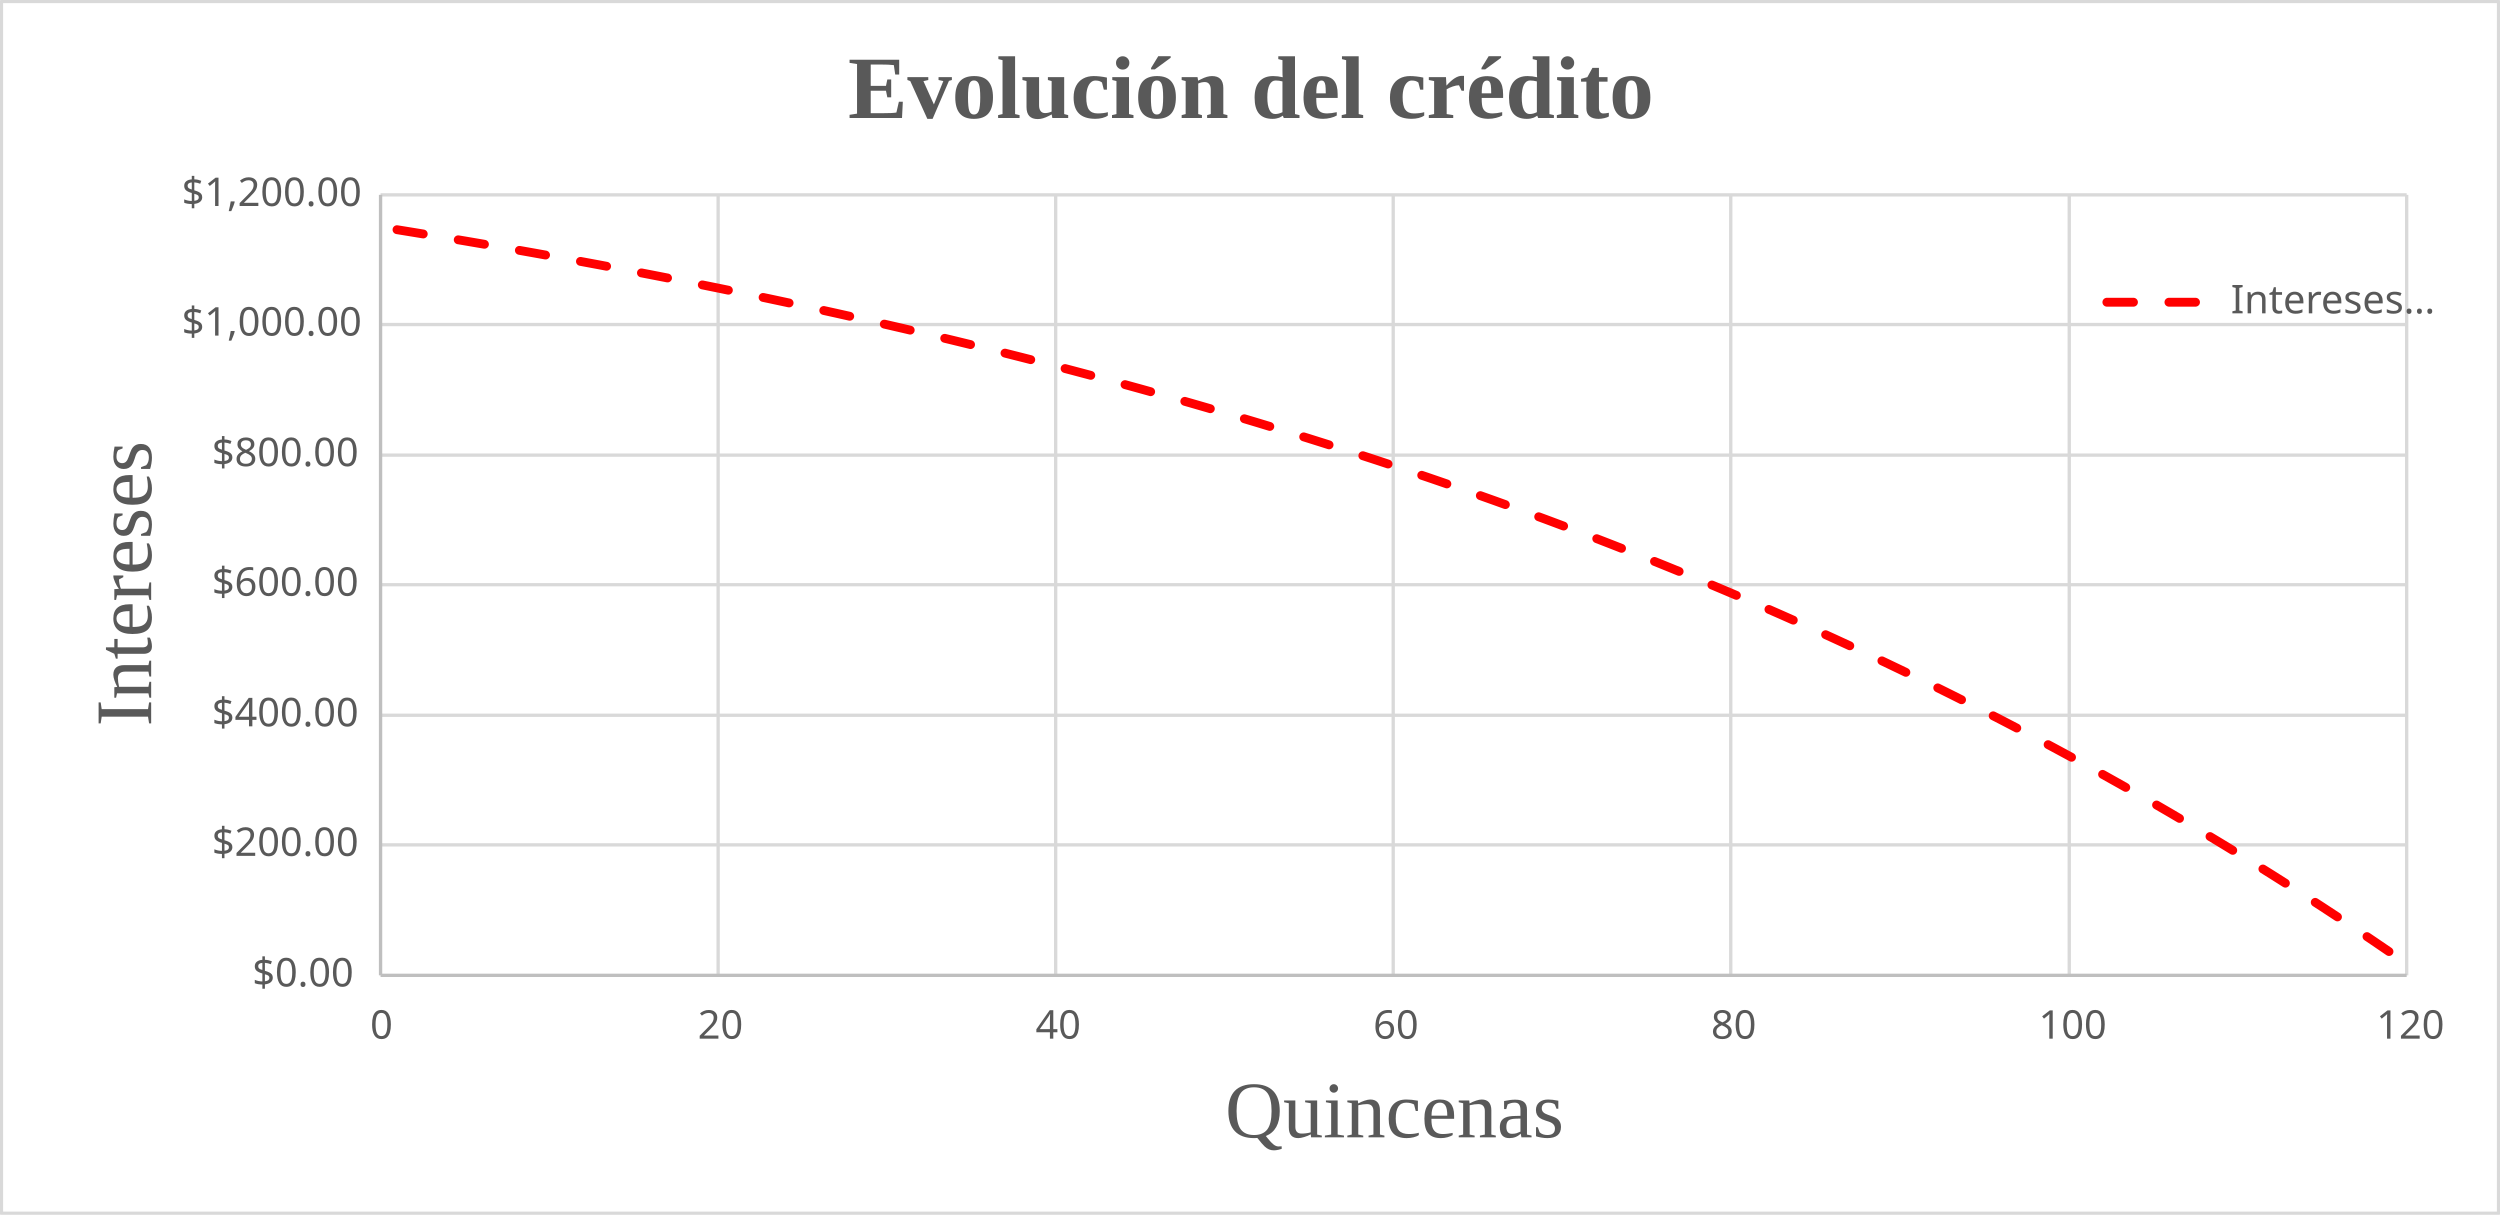
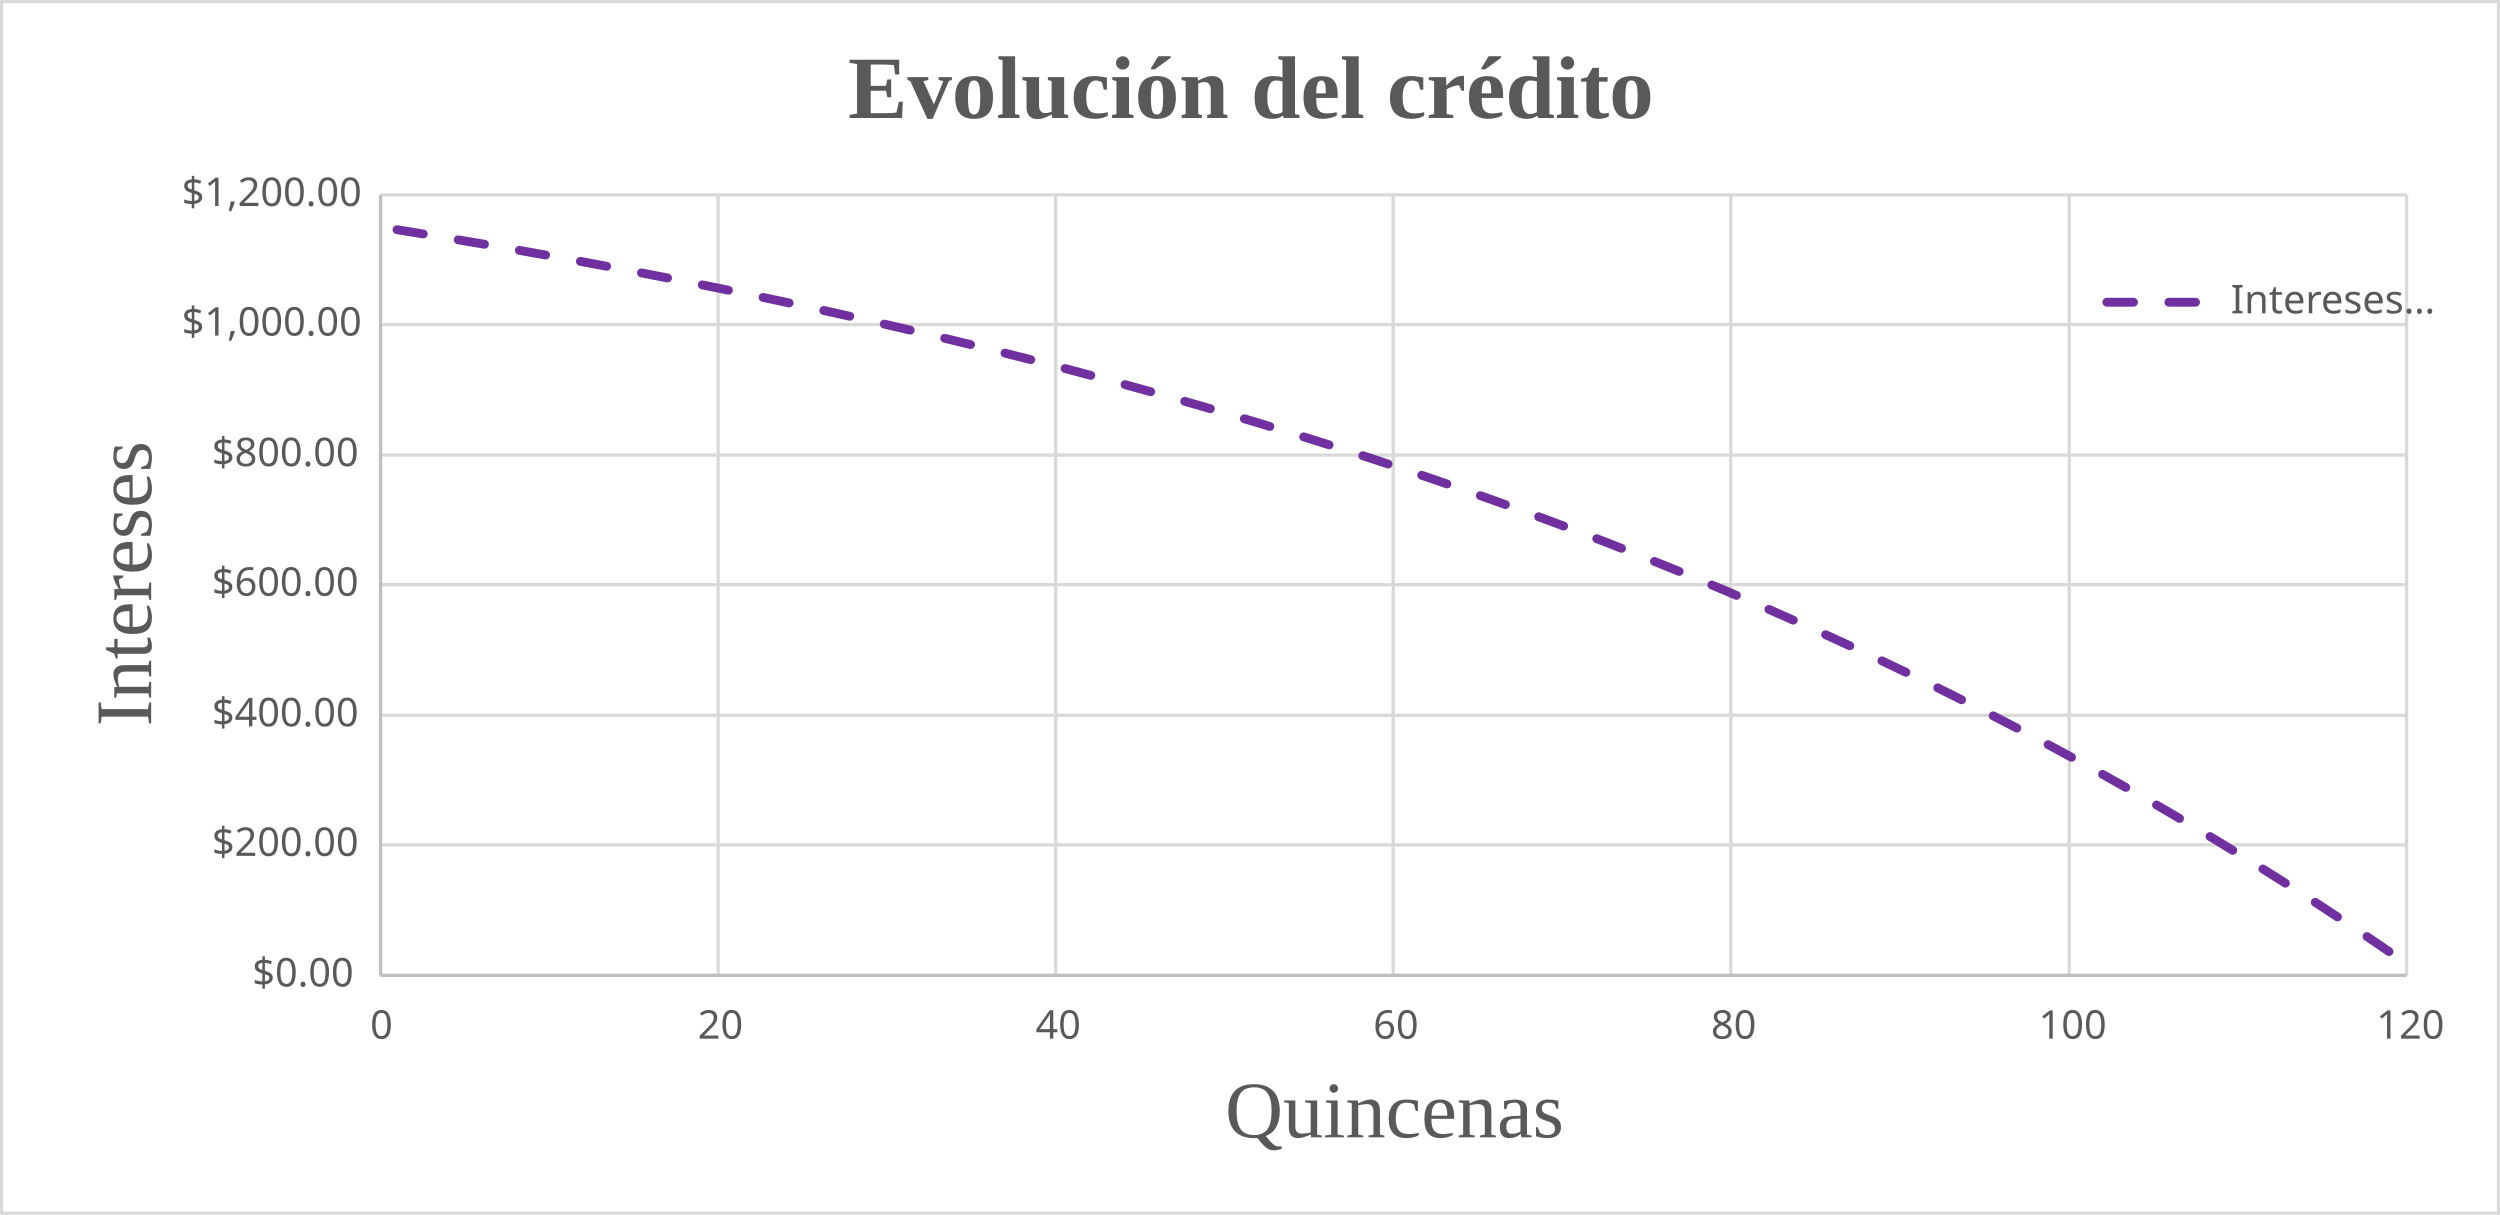
<svg xmlns="http://www.w3.org/2000/svg" width="2585" height="1256" overflow="hidden">
  <defs>
    <clipPath id="clip0">
      <rect x="864" y="1853" width="2585" height="1256" />
    </clipPath>
    <clipPath id="clip1">
      <rect x="865" y="1854" width="2581" height="1253" />
    </clipPath>
    <clipPath id="clip2">
      <rect x="865" y="1854" width="2581" height="1253" />
    </clipPath>
    <clipPath id="clip3">
      <rect x="865" y="1854" width="2581" height="1253" />
    </clipPath>
    <clipPath id="clip4">
      <rect x="865" y="1854" width="2581" height="1253" />
    </clipPath>
    <clipPath id="clip5">
      <rect x="1257" y="2054" width="2098" height="810" />
    </clipPath>
    <clipPath id="clip6">
      <rect x="865" y="1854" width="2581" height="1253" />
    </clipPath>
    <clipPath id="clip7">
      <rect x="865" y="1854" width="2581" height="1253" />
    </clipPath>
    <clipPath id="clip8">
      <rect x="865" y="1854" width="2581" height="1253" />
    </clipPath>
    <clipPath id="clip9">
      <rect x="865" y="1854" width="2581" height="1253" />
    </clipPath>
    <clipPath id="clip10">
      <rect x="865" y="1854" width="2581" height="1253" />
    </clipPath>
    <clipPath id="clip11">
      <rect x="865" y="1854" width="2581" height="1253" />
    </clipPath>
    <clipPath id="clip12">
      <rect x="865" y="1854" width="2581" height="1253" />
    </clipPath>
    <clipPath id="clip13">
      <rect x="865" y="1854" width="2581" height="1253" />
    </clipPath>
    <clipPath id="clip14">
      <rect x="865" y="1854" width="2581" height="1253" />
    </clipPath>
    <clipPath id="clip15">
      <rect x="865" y="1854" width="2581" height="1253" />
    </clipPath>
    <clipPath id="clip16">
      <rect x="865" y="1854" width="2581" height="1253" />
    </clipPath>
    <clipPath id="clip17">
      <rect x="865" y="1854" width="2581" height="1253" />
    </clipPath>
    <clipPath id="clip18">
      <rect x="865" y="1854" width="2581" height="1253" />
    </clipPath>
    <clipPath id="clip19">
      <rect x="865" y="1854" width="2581" height="1253" />
    </clipPath>
    <clipPath id="clip20">
      <rect x="865" y="1854" width="2581" height="1253" />
    </clipPath>
    <clipPath id="clip21">
      <rect x="865" y="1854" width="2581" height="1253" />
    </clipPath>
    <clipPath id="clip22">
      <rect x="865" y="1854" width="2581" height="1253" />
    </clipPath>
    <clipPath id="clip23">
      <rect x="865" y="1854" width="2581" height="1253" />
    </clipPath>
    <clipPath id="clip24">
      <rect x="865" y="1854" width="2581" height="1253" />
    </clipPath>
  </defs>
  <g clip-path="url(#clip0)" transform="translate(-864 -1853)">
    <rect x="865" y="1854" width="2582" height="1253" fill="#FFFFFF" />
    <g clip-path="url(#clip1)">
      <path d="M1257.5 2726.59 3352.5 2726.59M1257.5 2592.59 3352.5 2592.59M1257.5 2457.58 3352.5 2457.58M1257.5 2323.58 3352.5 2323.58M1257.5 2188.57 3352.5 2188.57M1257.5 2054.5 3352.5 2054.5" stroke="#D9D9D9" stroke-width="3.438" stroke-linejoin="round" stroke-miterlimit="10" fill="none" />
    </g>
    <g clip-path="url(#clip2)">
      <path d="M1606.55 2054.5 1606.55 2861.5M1955.56 2054.5 1955.56 2861.5M2304.58 2054.5 2304.58 2861.5M2653.59 2054.5 2653.59 2861.5M3003.6 2054.5 3003.6 2861.5M3352.5 2054.5 3352.5 2861.5" stroke="#D9D9D9" stroke-width="3.438" stroke-linejoin="round" stroke-miterlimit="10" fill="none" />
    </g>
    <g clip-path="url(#clip3)">
      <path d="M0 0 0 807" stroke="#BFBFBF" stroke-width="3.438" stroke-linejoin="round" stroke-miterlimit="10" fill="none" fill-rule="evenodd" transform="matrix(1 0 0 -1 1257.5 2861.5)" />
    </g>
    <g clip-path="url(#clip4)">
      <path d="M1257.5 2861.5 3352.5 2861.5" stroke="#BFBFBF" stroke-width="3.438" stroke-linejoin="round" stroke-miterlimit="10" fill="none" fill-rule="evenodd" />
    </g>
    <g clip-path="url(#clip5)">
-       <path d="M1274.5 2090.5C1280.32 2091.45 1286.14 2092.39 1291.96 2093.34 1297.78 2094.29 1303.6 2095.25 1309.42 2096.21 1315.24 2097.17 1321.07 2098.14 1326.89 2099.12 1332.71 2100.09 1338.53 2101.08 1344.35 2102.06 1350.17 2103.05 1355.99 2104.04 1361.81 2105.04 1367.63 2106.04 1373.45 2107.05 1379.27 2108.06 1385.09 2109.07 1390.91 2110.09 1396.74 2111.12 1402.56 2112.14 1408.38 2113.17 1414.2 2114.21 1420.02 2115.25 1425.84 2116.29 1431.66 2117.34 1437.48 2118.39 1443.3 2119.44 1449.12 2120.51 1454.94 2121.57 1460.76 2122.64 1466.58 2123.72 1472.4 2124.79 1478.23 2125.87 1484.05 2126.96 1489.87 2128.05 1495.69 2129.15 1501.51 2130.25 1507.33 2131.35 1513.15 2132.46 1518.97 2133.58 1524.79 2134.69 1530.61 2135.82 1536.43 2136.95 1542.25 2138.08 1548.07 2139.21 1553.9 2140.36 1559.72 2141.5 1565.54 2142.65 1571.36 2143.81 1577.18 2144.97 1583 2146.13 1588.82 2147.31 1594.64 2148.48 1600.46 2149.66 1606.28 2150.84 1612.1 2152.03 1617.92 2153.22 1623.74 2154.43 1629.56 2155.63 1635.39 2156.84 1641.21 2158.05 1647.03 2159.27 1652.85 2160.49 1658.67 2161.72 1664.49 2162.95 1670.31 2164.19 1676.13 2165.44 1681.95 2166.68 1687.77 2167.94 1693.59 2169.2 1699.41 2170.46 1705.23 2171.73 1711.05 2173.01 1716.88 2174.29 1722.7 2175.57 1728.52 2176.86 1734.34 2178.16 1740.16 2179.46 1745.98 2180.77 1751.8 2182.07 1757.62 2183.39 1763.44 2184.72 1769.26 2186.04 1775.08 2187.37 1780.9 2188.72 1786.72 2190.06 1792.54 2191.41 1798.37 2192.76 1804.19 2194.12 1810.01 2195.49 1815.83 2196.86 1821.65 2198.24 1827.47 2199.62 1833.29 2201.01 1839.11 2202.4 1844.93 2203.8 1850.75 2205.21 1856.57 2206.62 1862.39 2208.04 1868.21 2209.46 1874.03 2210.89 1879.86 2212.32 1885.68 2213.77 1891.5 2215.21 1897.32 2216.66 1903.14 2218.13 1908.96 2219.59 1914.78 2221.06 1920.6 2222.54 1926.42 2224.02 1932.24 2225.5 1938.06 2227 1943.88 2228.5 1949.7 2230.01 1955.53 2231.52 1961.35 2233.04 1967.17 2234.56 1972.99 2236.1 1978.81 2237.63 1984.63 2239.18 1990.45 2240.73 1996.27 2242.28 2002.09 2243.85 2007.91 2245.42 2013.73 2246.99 2019.55 2248.58 2025.37 2250.17 2031.19 2251.76 2037.02 2253.36 2042.84 2254.97 2048.66 2256.59 2054.48 2258.21 2060.3 2259.84 2066.12 2261.47 2071.94 2263.11 2077.76 2264.77 2083.58 2266.42 2089.4 2268.08 2095.22 2269.75 2101.04 2271.42 2106.86 2273.11 2112.69 2274.8 2118.51 2276.49 2124.33 2278.19 2130.15 2279.91 2135.97 2281.62 2141.79 2283.35 2147.61 2285.08 2153.43 2286.82 2159.25 2288.56 2165.07 2290.32 2170.89 2292.07 2176.71 2293.84 2182.53 2295.62 2188.35 2297.4 2194.18 2299.18 2200 2300.98 2205.82 2302.78 2211.64 2304.59 2217.46 2306.42 2223.28 2308.24 2229.1 2310.07 2234.92 2311.92 2240.74 2313.76 2246.56 2315.62 2252.38 2317.48 2258.2 2319.35 2264.02 2321.23 2269.84 2323.12 2275.67 2325.01 2281.49 2326.91 2287.31 2328.82 2293.13 2330.74 2298.95 2332.66 2304.77 2334.6 2310.59 2336.54 2316.41 2338.48 2322.23 2340.45 2328.05 2342.41 2333.87 2344.38 2339.69 2346.36 2345.51 2348.35 2351.33 2350.35 2357.16 2352.36 2362.98 2354.36 2368.8 2356.39 2374.62 2358.42 2380.44 2360.46 2386.26 2362.5 2392.08 2364.56 2397.9 2366.62 2403.72 2368.69 2409.54 2370.78 2415.36 2372.86 2421.18 2374.96 2427 2377.07 2432.82 2379.18 2438.65 2381.3 2444.47 2383.44 2450.29 2385.58 2456.11 2387.73 2461.93 2389.89 2467.75 2392.05 2473.57 2394.23 2479.39 2396.42 2485.21 2398.61 2491.03 2400.81 2496.85 2403.03 2502.67 2405.24 2508.49 2407.47 2514.32 2409.72 2520.14 2411.96 2525.96 2414.22 2531.78 2416.49 2537.6 2418.76 2543.42 2421.04 2549.24 2423.34 2555.06 2425.64 2560.88 2427.96 2566.7 2430.28 2572.52 2432.61 2578.34 2434.95 2584.16 2437.31 2589.98 2439.67 2595.81 2442.04 2601.63 2444.42 2607.45 2446.81 2613.27 2449.21 2619.09 2451.62 2624.91 2454.04 2630.73 2456.47 2636.55 2458.91 2642.37 2461.36 2648.19 2463.82 2654.01 2466.29 2659.83 2468.76 2665.65 2471.25 2671.48 2473.76 2677.3 2476.27 2683.12 2478.79 2688.94 2481.32 2694.76 2483.86 2700.58 2486.41 2706.4 2488.98 2712.22 2491.54 2718.04 2494.13 2723.86 2496.73 2729.68 2499.32 2735.5 2501.94 2741.32 2504.57 2747.14 2507.2 2752.97 2509.85 2758.79 2512.51 2764.61 2515.18 2770.43 2517.86 2776.25 2520.55 2782.07 2523.25 2787.89 2525.96 2793.71 2528.69 2799.53 2531.42 2805.35 2534.17 2811.17 2536.93 2816.99 2539.69 2822.81 2542.47 2828.63 2545.27 2834.46 2548.07 2840.28 2550.88 2846.1 2553.71 2851.92 2556.54 2857.74 2559.39 2863.56 2562.26 2869.38 2565.13 2875.2 2568.01 2881.02 2570.91 2886.84 2573.81 2892.66 2576.73 2898.48 2579.67 2904.3 2582.61 2910.12 2585.56 2915.95 2588.54 2921.77 2591.51 2927.59 2594.5 2933.41 2597.51 2939.23 2600.53 2945.05 2603.55 2950.87 2606.6 2956.69 2609.65 2962.51 2612.72 2968.33 2615.8 2974.15 2618.89 2979.97 2621.99 2985.79 2625.11 2991.61 2628.24 2997.44 2631.38 3003.26 2634.54 3009.08 2637.7 3014.9 2640.88 3020.72 2644.08 3026.54 2647.28 3032.36 2650.51 3038.18 2653.75 3044 2656.99 3049.82 2660.25 3055.64 2663.53 3061.46 2666.81 3067.28 2670.11 3073.1 2673.43 3078.93 2676.75 3084.75 2680.09 3090.57 2683.45 3096.39 2686.81 3102.21 2690.19 3108.03 2693.59 3113.85 2697 3119.67 2700.42 3125.49 2703.87 3131.31 2707.31 3137.13 2710.78 3142.95 2714.26 3148.77 2717.75 3154.6 2721.26 3160.42 2724.79 3166.24 2728.32 3172.06 2731.87 3177.88 2735.45 3183.7 2739.02 3189.52 2742.61 3195.34 2746.23 3201.16 2749.85 3206.98 2753.49 3212.8 2757.15 3218.62 2760.81 3224.44 2764.5 3230.26 2768.21 3236.08 2771.91 3241.91 2775.64 3247.73 2779.4 3253.55 2783.15 3259.37 2786.93 3265.19 2790.73 3271.01 2794.53 3276.83 2798.35 3282.65 2802.2 3288.47 2806.04 3294.29 2809.91 3300.11 2813.8 3305.93 2817.7 3311.75 2821.62 3317.58 2825.56 3323.4 2829.5 3329.22 2833.47 3335.04 2837.46 3340.86 2841.45 3346.68 2845.48 3352.5 2849.5" stroke="#FF0000" stroke-width="9.167" stroke-linecap="round" stroke-linejoin="round" stroke-miterlimit="10" stroke-dasharray="27.5 36.667" fill="none" />
+       <path d="M1274.5 2090.5C1280.32 2091.45 1286.14 2092.39 1291.96 2093.34 1297.78 2094.29 1303.6 2095.25 1309.42 2096.21 1315.24 2097.17 1321.07 2098.14 1326.89 2099.12 1332.71 2100.09 1338.53 2101.08 1344.35 2102.06 1350.17 2103.05 1355.99 2104.04 1361.81 2105.04 1367.63 2106.04 1373.45 2107.05 1379.27 2108.06 1385.09 2109.07 1390.91 2110.09 1396.74 2111.12 1402.56 2112.14 1408.38 2113.17 1414.2 2114.21 1420.02 2115.25 1425.84 2116.29 1431.66 2117.34 1437.48 2118.39 1443.3 2119.44 1449.12 2120.51 1454.94 2121.57 1460.76 2122.64 1466.58 2123.72 1472.4 2124.79 1478.23 2125.87 1484.05 2126.96 1489.87 2128.05 1495.69 2129.15 1501.51 2130.25 1507.33 2131.35 1513.15 2132.46 1518.97 2133.58 1524.79 2134.69 1530.61 2135.82 1536.43 2136.95 1542.25 2138.08 1548.07 2139.21 1553.9 2140.36 1559.72 2141.5 1565.54 2142.65 1571.36 2143.81 1577.18 2144.97 1583 2146.13 1588.82 2147.31 1594.64 2148.48 1600.46 2149.66 1606.28 2150.84 1612.1 2152.03 1617.92 2153.22 1623.74 2154.43 1629.56 2155.63 1635.39 2156.84 1641.21 2158.05 1647.03 2159.27 1652.85 2160.49 1658.67 2161.72 1664.49 2162.95 1670.31 2164.19 1676.13 2165.44 1681.95 2166.68 1687.77 2167.94 1693.59 2169.2 1699.41 2170.46 1705.23 2171.73 1711.05 2173.01 1716.88 2174.29 1722.7 2175.57 1728.52 2176.86 1734.34 2178.16 1740.16 2179.46 1745.98 2180.77 1751.8 2182.07 1757.62 2183.39 1763.44 2184.72 1769.26 2186.04 1775.08 2187.37 1780.9 2188.72 1786.72 2190.06 1792.54 2191.41 1798.37 2192.76 1804.19 2194.12 1810.01 2195.49 1815.83 2196.86 1821.65 2198.24 1827.47 2199.62 1833.29 2201.01 1839.11 2202.4 1844.93 2203.8 1850.75 2205.21 1856.57 2206.62 1862.39 2208.04 1868.21 2209.46 1874.03 2210.89 1879.86 2212.32 1885.68 2213.77 1891.5 2215.21 1897.32 2216.66 1903.14 2218.13 1908.96 2219.59 1914.78 2221.06 1920.6 2222.54 1926.42 2224.02 1932.24 2225.5 1938.06 2227 1943.88 2228.5 1949.7 2230.01 1955.53 2231.52 1961.35 2233.04 1967.17 2234.56 1972.99 2236.1 1978.81 2237.63 1984.63 2239.18 1990.45 2240.73 1996.27 2242.28 2002.09 2243.85 2007.91 2245.42 2013.73 2246.99 2019.55 2248.58 2025.37 2250.17 2031.19 2251.76 2037.02 2253.36 2042.84 2254.97 2048.66 2256.59 2054.48 2258.21 2060.3 2259.84 2066.12 2261.47 2071.94 2263.11 2077.76 2264.77 2083.58 2266.42 2089.4 2268.08 2095.22 2269.75 2101.04 2271.42 2106.86 2273.11 2112.69 2274.8 2118.51 2276.49 2124.33 2278.19 2130.15 2279.91 2135.97 2281.62 2141.79 2283.35 2147.61 2285.08 2153.43 2286.82 2159.25 2288.56 2165.07 2290.32 2170.89 2292.07 2176.71 2293.84 2182.53 2295.62 2188.35 2297.4 2194.18 2299.18 2200 2300.98 2205.82 2302.78 2211.64 2304.59 2217.46 2306.42 2223.28 2308.24 2229.1 2310.07 2234.92 2311.92 2240.74 2313.76 2246.56 2315.62 2252.38 2317.48 2258.2 2319.35 2264.02 2321.23 2269.84 2323.12 2275.67 2325.01 2281.49 2326.91 2287.31 2328.82 2293.13 2330.74 2298.95 2332.66 2304.77 2334.6 2310.59 2336.54 2316.41 2338.48 2322.23 2340.45 2328.05 2342.41 2333.87 2344.38 2339.69 2346.36 2345.51 2348.35 2351.33 2350.35 2357.16 2352.36 2362.98 2354.36 2368.8 2356.39 2374.62 2358.42 2380.44 2360.46 2386.26 2362.5 2392.08 2364.56 2397.9 2366.62 2403.72 2368.69 2409.54 2370.78 2415.36 2372.86 2421.18 2374.96 2427 2377.07 2432.82 2379.18 2438.65 2381.3 2444.47 2383.44 2450.29 2385.58 2456.11 2387.73 2461.93 2389.89 2467.75 2392.05 2473.57 2394.23 2479.39 2396.42 2485.21 2398.61 2491.03 2400.81 2496.85 2403.03 2502.67 2405.24 2508.49 2407.47 2514.32 2409.72 2520.14 2411.96 2525.96 2414.22 2531.78 2416.49 2537.6 2418.76 2543.42 2421.04 2549.24 2423.34 2555.06 2425.64 2560.88 2427.96 2566.7 2430.28 2572.52 2432.61 2578.34 2434.95 2584.16 2437.31 2589.98 2439.67 2595.81 2442.04 2601.63 2444.42 2607.45 2446.81 2613.27 2449.21 2619.09 2451.62 2624.91 2454.04 2630.73 2456.47 2636.55 2458.91 2642.37 2461.36 2648.19 2463.82 2654.01 2466.29 2659.83 2468.76 2665.65 2471.25 2671.48 2473.76 2677.3 2476.27 2683.12 2478.79 2688.94 2481.32 2694.76 2483.86 2700.58 2486.41 2706.4 2488.98 2712.22 2491.54 2718.04 2494.13 2723.86 2496.73 2729.68 2499.32 2735.5 2501.94 2741.32 2504.57 2747.14 2507.2 2752.97 2509.85 2758.79 2512.51 2764.61 2515.18 2770.43 2517.86 2776.25 2520.55 2782.07 2523.25 2787.89 2525.96 2793.71 2528.69 2799.53 2531.42 2805.35 2534.17 2811.17 2536.93 2816.99 2539.69 2822.81 2542.47 2828.63 2545.27 2834.46 2548.07 2840.28 2550.88 2846.1 2553.71 2851.92 2556.54 2857.74 2559.39 2863.56 2562.26 2869.38 2565.13 2875.2 2568.01 2881.02 2570.91 2886.84 2573.81 2892.66 2576.73 2898.48 2579.67 2904.3 2582.61 2910.12 2585.56 2915.95 2588.54 2921.77 2591.51 2927.59 2594.5 2933.41 2597.51 2939.23 2600.53 2945.05 2603.55 2950.87 2606.6 2956.69 2609.65 2962.51 2612.72 2968.33 2615.8 2974.15 2618.89 2979.97 2621.99 2985.79 2625.11 2991.61 2628.24 2997.44 2631.38 3003.26 2634.54 3009.08 2637.7 3014.9 2640.88 3020.72 2644.08 3026.54 2647.28 3032.36 2650.51 3038.18 2653.75 3044 2656.99 3049.82 2660.25 3055.64 2663.53 3061.46 2666.81 3067.28 2670.11 3073.1 2673.43 3078.93 2676.75 3084.75 2680.09 3090.57 2683.45 3096.39 2686.81 3102.21 2690.19 3108.03 2693.59 3113.85 2697 3119.67 2700.42 3125.49 2703.87 3131.31 2707.31 3137.13 2710.78 3142.95 2714.26 3148.77 2717.75 3154.6 2721.26 3160.42 2724.79 3166.24 2728.32 3172.06 2731.87 3177.88 2735.45 3183.7 2739.02 3189.52 2742.61 3195.34 2746.23 3201.16 2749.85 3206.98 2753.49 3212.8 2757.15 3218.62 2760.81 3224.44 2764.5 3230.26 2768.21 3236.08 2771.91 3241.91 2775.64 3247.73 2779.4 3253.55 2783.15 3259.37 2786.93 3265.19 2790.73 3271.01 2794.53 3276.83 2798.35 3282.65 2802.2 3288.47 2806.04 3294.29 2809.91 3300.11 2813.8 3305.93 2817.7 3311.75 2821.62 3317.58 2825.56 3323.4 2829.5 3329.22 2833.47 3335.04 2837.46 3340.86 2841.45 3346.68 2845.48 3352.5 2849.5" stroke="#7030A0" stroke-width="9.167" stroke-linecap="round" stroke-linejoin="round" stroke-miterlimit="10" stroke-dasharray="27.5 36.667" fill="none" />
    </g>
    <g clip-path="url(#clip6)">
      <text fill="#595959" font-family="Calibri,Calibri_MSFontService,sans-serif" font-weight="400" font-size="41" transform="matrix(1 0 0 1 1124.91 2873)">$0.00</text>
    </g>
    <g clip-path="url(#clip7)">
      <text fill="#595959" font-family="Calibri,Calibri_MSFontService,sans-serif" font-weight="400" font-size="41" transform="matrix(1 0 0 1 1083.11 2738)">$200.00</text>
    </g>
    <g clip-path="url(#clip8)">
      <text fill="#595959" font-family="Calibri,Calibri_MSFontService,sans-serif" font-weight="400" font-size="41" transform="matrix(1 0 0 1 1083.11 2604)">$400.00</text>
    </g>
    <g clip-path="url(#clip9)">
      <text fill="#595959" font-family="Calibri,Calibri_MSFontService,sans-serif" font-weight="400" font-size="41" transform="matrix(1 0 0 1 1083.11 2469)">$600.00</text>
    </g>
    <g clip-path="url(#clip10)">
      <text fill="#595959" font-family="Calibri,Calibri_MSFontService,sans-serif" font-weight="400" font-size="41" transform="matrix(1 0 0 1 1083.11 2335)">$800.00</text>
    </g>
    <g clip-path="url(#clip11)">
      <text fill="#595959" font-family="Calibri,Calibri_MSFontService,sans-serif" font-weight="400" font-size="41" transform="matrix(1 0 0 1 1051.92 2200)">$1,000.00</text>
    </g>
    <g clip-path="url(#clip12)">
      <text fill="#595959" font-family="Calibri,Calibri_MSFontService,sans-serif" font-weight="400" font-size="41" transform="matrix(1 0 0 1 1051.92 2066)">$1,200.00</text>
    </g>
    <g clip-path="url(#clip13)">
      <text fill="#595959" font-family="Calibri,Calibri_MSFontService,sans-serif" font-weight="400" font-size="41" transform="matrix(1 0 0 1 1246.73 2927)">0</text>
    </g>
    <g clip-path="url(#clip14)">
      <text fill="#595959" font-family="Calibri,Calibri_MSFontService,sans-serif" font-weight="400" font-size="41" transform="matrix(1 0 0 1 1585.51 2927)">20</text>
    </g>
    <g clip-path="url(#clip15)">
      <text fill="#595959" font-family="Calibri,Calibri_MSFontService,sans-serif" font-weight="400" font-size="41" transform="matrix(1 0 0 1 1934.73 2927)">40</text>
    </g>
    <g clip-path="url(#clip16)">
      <text fill="#595959" font-family="Calibri,Calibri_MSFontService,sans-serif" font-weight="400" font-size="41" transform="matrix(1 0 0 1 2283.95 2927)">60</text>
    </g>
    <g clip-path="url(#clip17)">
      <text fill="#595959" font-family="Calibri,Calibri_MSFontService,sans-serif" font-weight="400" font-size="41" transform="matrix(1 0 0 1 2633.18 2927)">80</text>
    </g>
    <g clip-path="url(#clip18)">
      <text fill="#595959" font-family="Calibri,Calibri_MSFontService,sans-serif" font-weight="400" font-size="41" transform="matrix(1 0 0 1 2971.95 2927)">100</text>
    </g>
    <g clip-path="url(#clip19)">
      <text fill="#595959" font-family="Calibri,Calibri_MSFontService,sans-serif" font-weight="400" font-size="41" transform="matrix(1 0 0 1 3321.17 2927)">120</text>
    </g>
    <g clip-path="url(#clip20)">
      <text fill="#595959" font-family="Times New Roman,Times New Roman_MSFontService,sans-serif" font-weight="400" font-size="83" transform="matrix(6.12323e-17 -1 1 6.12323e-17 1020.3 2604)">Intereses</text>
    </g>
    <g clip-path="url(#clip21)">
      <text fill="#595959" font-family="Times New Roman,Times New Roman_MSFontService,sans-serif" font-weight="400" font-size="83" transform="matrix(1 0 0 1 2130.74 3029)">Quincenas</text>
    </g>
    <g clip-path="url(#clip22)">
      <text fill="#595959" font-family="Times New Roman,Times New Roman_MSFontService,sans-serif" font-weight="700" font-size="92" transform="matrix(1 0 0 1 1740.88 1975)">Evolución del crédito</text>
    </g>
    <g clip-path="url(#clip23)">
-       <path d="M3042.5 2165.5 3157.5 2165.5" stroke="#FF0000" stroke-width="9.167" stroke-linecap="round" stroke-linejoin="round" stroke-miterlimit="10" stroke-dasharray="27.5 36.667" fill="none" fill-rule="evenodd" />
+       <path d="M3042.5 2165.5 3157.5 2165.5" stroke="#7030A0" stroke-width="9.167" stroke-linecap="round" stroke-linejoin="round" stroke-miterlimit="10" stroke-dasharray="27.5 36.667" fill="none" fill-rule="evenodd" />
    </g>
    <g clip-path="url(#clip24)">
      <text fill="#595959" font-family="Calibri,Calibri_MSFontService,sans-serif" font-weight="400" font-size="41" transform="matrix(1 0 0 1 3170.65 2177)">Intereses…</text>
    </g>
    <rect x="865.5" y="1854.5" width="2582" height="1253" stroke="#D9D9D9" stroke-width="3.438" stroke-linejoin="round" stroke-miterlimit="10" fill="none" />
  </g>
</svg>
